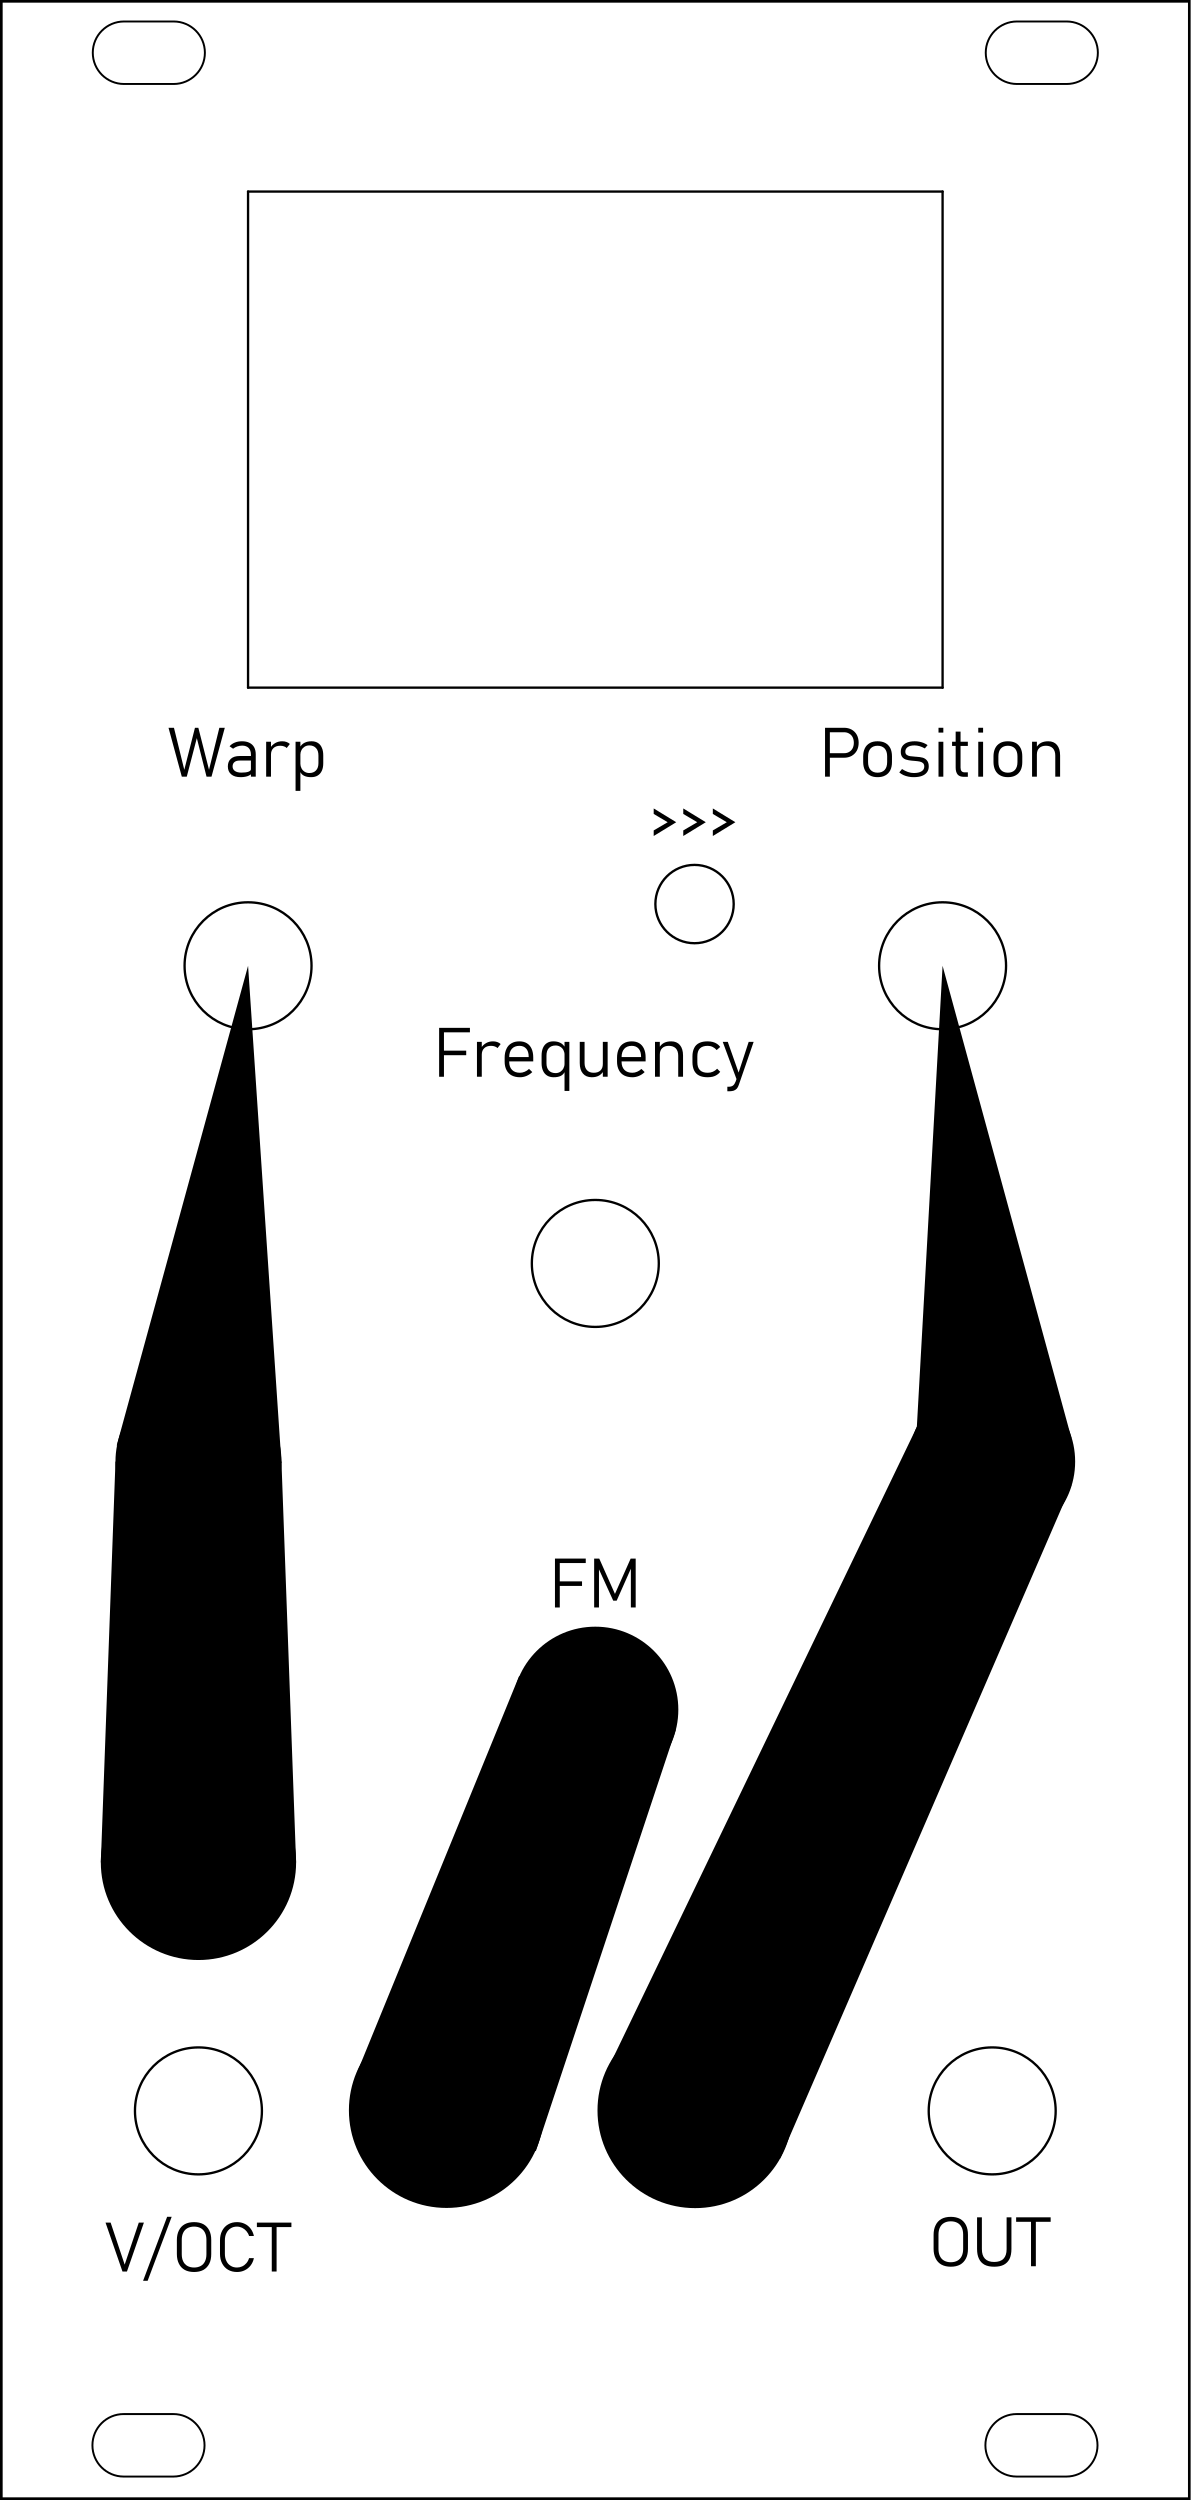
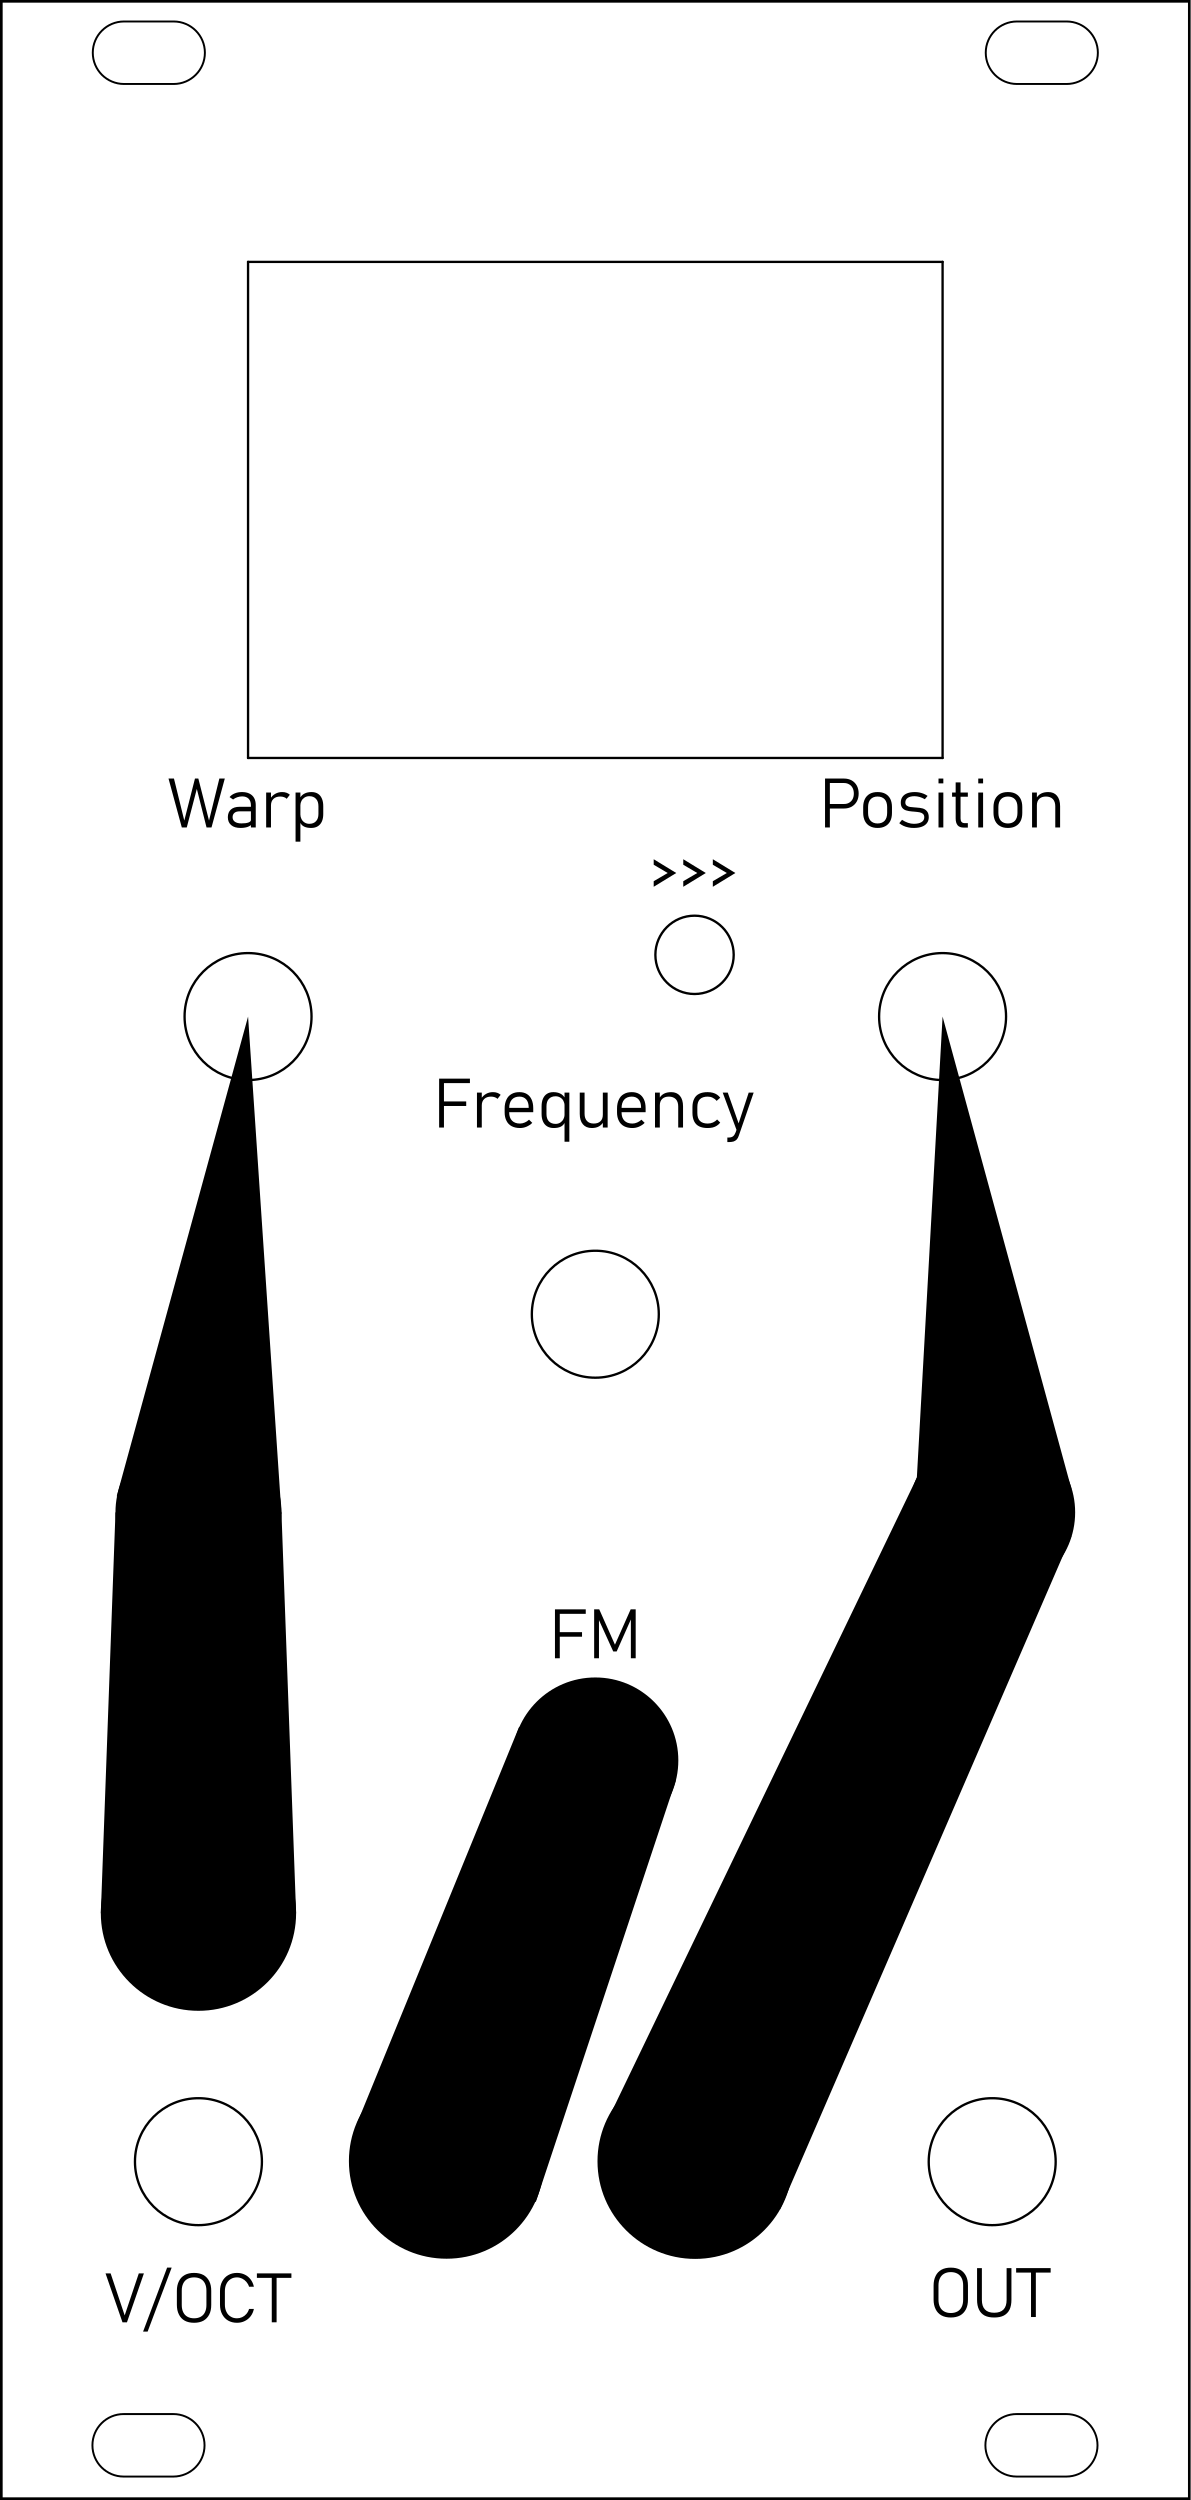
<svg xmlns="http://www.w3.org/2000/svg" width="60.96mm" height="128mm" viewBox="0 0 60.96 128" version="1.1" id="svg1" xml:space="preserve">
  <defs id="defs1" />
  <g id="layer1" style="display:none" transform="translate(-74.5187,-86.16702)">
-     <g id="g3" transform="matrix(1e-6,0,0,1e-6,76.5087,93.279)">
-       <g style="fill:#000000;fill-opacity:1;stroke:#000000;stroke-linecap:round;stroke-linejoin:round;stroke-opacity:1" id="g1" />
-       <g style="fill:#000000;fill-opacity:0;stroke:#000000;stroke-width:0;stroke-linecap:round;stroke-linejoin:round;stroke-opacity:1" id="g2" />
-       <g style="fill:#000000;fill-opacity:0;stroke:#000000;stroke-width:120000;stroke-linecap:round;stroke-linejoin:round;stroke-opacity:1" id="g50">
-         <circle cx="33570000" cy="39176000" r="2004787" id="circle2" />
-         <path d="M 10710000,2696000 H 46270000" id="path2" />
-         <path d="M 46270000,2696000 V 28096000" id="path3" />
-         <path d="M 46270000,28096000 H 10710000" id="path4" />
-         <path d="M 10710000,28096000 V 2696000" id="path5" />
-         <circle cx="33570000" cy="100966000" r="3250000" id="circle5" />
-         <circle cx="28490000" cy="80436000" r="3250000" id="circle6" />
-         <circle cx="10710000" cy="42336000" r="3250000" id="circle7" />
-         <circle cx="48810000" cy="100966000" r="3250000" id="circle8" />
-         <circle cx="28490000" cy="57576000" r="3250000" id="circle9" />
-         <circle cx="8170000" cy="100966000" r="3250000" id="circle10" />
-         <circle cx="46270000" cy="42336000" r="3250000" id="circle11" />
-         <circle cx="8170000" cy="88266000" r="3250000" id="circle12" />
-         <circle cx="20870000" cy="100966000" r="3250000" id="circle13" />
-         <circle cx="8085000" cy="67721000" r="3250000" id="circle14" />
-         <circle cx="48765000" cy="67721000" r="3250000" id="circle15" />
-         <g id="g15" />
-         <g id="g16" />
-         <g id="g17" />
-         <g id="g18" />
-         <g id="g19" />
-         <g id="g20" />
-         <g id="g21" />
-         <g id="g22" />
-         <g id="g23" />
-         <g id="g24" />
-         <g id="g25" />
-         <g id="g26" />
-         <g id="g27" />
-         <g id="g28" />
-         <g id="g29" />
-         <g id="g30" />
-         <g id="g31" />
-         <g id="g32" />
-         <g id="g33" />
-         <g id="g34" />
-         <g id="g35" />
-         <g id="g36" />
-         <g id="g37" />
-         <g id="g38" />
-         <g id="g39" />
-         <g id="g40" />
-         <g id="g41" />
-         <g id="g42" />
-         <g id="g43" />
-         <g id="g44" />
-         <g id="g45" />
-         <g id="g46" />
-         <g id="g47" />
-         <g id="g48" />
-         <g id="g49" />
-       </g>
-       <g style="fill:#000000;fill-opacity:0;stroke:#000000;stroke-width:120000;stroke-linecap:round;stroke-linejoin:round;stroke-opacity:1" id="g51" />
-       <g style="fill:#000000;fill-opacity:0;stroke:#000000;stroke-width:100000;stroke-linecap:round;stroke-linejoin:round;stroke-opacity:1" id="g89">
-         <path d="M 550000,107756000 H 56430000" id="path51" />
-         <path d="M 56430000,107756000 V 6156000" id="path52" />
-         <path d="M 56430000,6156000 H 550000" id="path53" />
-         <path d="M 550000,6156000 V 107756000" id="path54" />
-         <g id="g54" />
-         <g id="g55" />
-         <g id="g56" />
-         <g id="g57" />
-         <g id="g58" />
-         <g id="g59" />
-         <g id="g60" />
-         <g id="g61" />
-         <g id="g62" />
-         <g id="g63" />
-         <g id="g64" />
-         <g id="g65" />
-         <g id="g66" />
-         <g id="g67" />
-         <g id="g68" />
-         <g id="g69" />
-         <g id="g70" />
-         <g id="g71" />
-         <g id="g72" />
-         <g id="g73" />
-         <g id="g74" />
-         <g id="g75" />
-         <g id="g76" />
-         <g id="g77" />
-         <g id="g78" />
-         <g id="g79" />
-         <g id="g80" />
-         <g id="g81" />
-         <g id="g82" />
-         <g id="g83" />
-         <g id="g84" />
-         <g id="g85" />
-         <g id="g86" />
-         <g id="g87" />
-         <g id="g88" />
+     <g id="g93" transform="matrix(9.9999998e-7,0,0,9.9999998e-7,74.49439,86.092)" style="display:inline">
+       <g style="fill:#000000;fill-opacity:1;stroke:#000000;stroke-linecap:round;stroke-linejoin:round;stroke-opacity:1" id="g1-9" />
+       <g style="fill:#000000;fill-opacity:0;stroke:#000000;stroke-width:0;stroke-linecap:round;stroke-linejoin:round;stroke-opacity:1" id="g2-7" />
+       <g style="fill:#000000;fill-opacity:0;stroke:#000000;stroke-width:100000;stroke-linecap:round;stroke-linejoin:round;stroke-opacity:1" id="g3-9">
+         <path d="M 2565000,9025000 V 119025000" id="path2-8" />
+       </g>
+       <g style="fill:#000000;fill-opacity:0;stroke:#000000;stroke-width:120000;stroke-linecap:round;stroke-linejoin:round;stroke-opacity:1" id="g24-9">
+         <circle cx="12725000" cy="52145000" r="8000000" id="circle3" />
+         <circle cx="30505000" cy="67385000" r="8000000" id="circle4" />
+         <circle cx="48285000" cy="52145000" r="8000000" id="circle5-36" />
+         <g id="g5-5" />
+         <g id="g6-2" />
+         <g id="g7-9" />
+         <g id="g8-0" />
+         <g id="g9-6" />
+         <g id="g10-3" />
+         <g id="g11-2" />
+         <g id="g12-6" />
+         <g id="g13-2" />
+         <g id="g14-9" />
+         <g id="g15-2" />
+         <g id="g16-5" />
+         <g id="g17-0" />
+         <g id="g18-3" />
+         <g id="g19-8" />
+         <g id="g20-0" />
+         <g id="g21-5" />
+         <g id="g22-8" />
+         <g id="g23-7" />
+       </g>
+       <g style="fill:#000000;fill-opacity:0;stroke:#000000;stroke-width:120000;stroke-linecap:round;stroke-linejoin:round;stroke-opacity:1" id="g65-6">
+         <circle cx="50825000" cy="110805000" r="3250000" id="circle24" />
+         <path d="m 51765000,123675000 h 3200000" id="path24-7" />
+         <path d="m 51765000,4375000 h 3200000" id="path25" />
+         <path d="m 51765000,126875000 h 3200000" id="path26-4" />
+         <path d="m 51765000,1175000 h 3200000" id="path27-5" />
+         <path d="m 54965000,126875000 a 1600000,1600000 0 0 0 0,-3200000" id="path28-4" />
+         <path d="m 54965000,4375000 a 1600000,1600000 0 0 0 0,-3200000" id="path29-5" />
+         <path d="m 51765000,1175000 a 1600000,1600000 0 0 0 0,3200000" id="path30-6" />
+         <path d="m 51765000,123675000 a 1600000,1600000 0 0 0 0,3200000" id="path31" />
+         <circle cx="12725000" cy="52145000" r="3250000" id="circle31" />
+         <circle cx="30505000" cy="90245000" r="3250000" id="circle32" />
+         <circle cx="50780000" cy="77530000" r="3250000" id="circle33" />
+         <path d="M 6045000,126875000 H 9245000" id="path33-9" />
+         <path d="M 6045000,1175000 H 9245000" id="path34-6" />
+         <path d="M 6045000,123675000 H 9245000" id="path35-3" />
+         <path d="M 6045000,4375000 H 9245000" id="path36-4" />
+         <path d="m 6045000,123675000 a 1600000,1600000 0 0 0 0,3200000" id="path37-2" />
+         <path d="m 9245000,126875000 a 1600000,1600000 0 0 0 0,-3200000" id="path38-2" />
+         <path d="m 6045000,1175000 a 1600000,1600000 0 0 0 0,3200000" id="path39-6" />
+         <path d="m 9245000,4375000 a 1600000,1600000 0 0 0 0,-3200000" id="path40" />
+         <circle cx="35585000" cy="110805000" r="3250000" id="circle40" />
+         <circle cx="30505000" cy="67385000" r="3250000" id="circle41" />
+         <circle cx="10100000" cy="77530000" r="3250000" id="circle42" />
+         <circle cx="10185000" cy="98105000" r="3250000" id="circle43" />
+         <circle cx="22885000" cy="110805000" r="3250000" id="circle44" />
+         <circle cx="10185000" cy="110805000" r="3250000" id="circle45" />
+         <circle cx="48285000" cy="52145000" r="3250000" id="circle46" />
+         <g id="g46-6" />
+         <g id="g47-25" />
+         <g id="g48-6" />
+         <g id="g49-55" />
+         <g id="g50-56" />
+         <g id="g51-3" />
+         <g id="g52-6" />
+         <g id="g53" />
+         <g id="g54-3" />
+         <g id="g55-0" />
+         <g id="g56-0" />
+         <g id="g57-3" />
+         <g id="g58-3" />
+         <g id="g59-8" />
+         <g id="g60-7" />
+         <g id="g61-4" />
+         <g id="g62-2" />
+         <g id="g63-1" />
+         <g id="g64-5" />
+       </g>
+       <g style="fill:#000000;fill-opacity:0;stroke:#000000;stroke-width:120000;stroke-linecap:round;stroke-linejoin:round;stroke-opacity:1" id="g66-0" />
+       <g style="fill:#000000;fill-opacity:0;stroke:#000000;stroke-width:50000;stroke-linecap:round;stroke-linejoin:round;stroke-opacity:1" id="g92">
+         <path d="M 12727322,13434490 H 48284967" id="path66" />
+         <path d="M 48284967,13434490 V 38835685" id="path67" />
+         <path d="M 48284967,38835685 H 12727322" id="path68" />
+         <path d="M 12727322,38835685 V 13434490" id="path69" />
+         <path d="M 25000,25000 H 60985000" id="path70" />
+         <path d="M 60985000,25000 V 128025000" id="path71" />
+         <path d="M 60985000,128025000 H 25000" id="path72" />
+         <path d="M 25000,128025000 V 25000" id="path73" />
+         <g id="g73-1" />
+         <g id="g74-7" />
+         <g id="g75-8" />
+         <g id="g76-5" />
+         <g id="g77-2" />
+         <g id="g78-0" />
+         <g id="g79-2" />
+         <g id="g80-3" />
+         <g id="g81-5" />
+         <g id="g82-8" />
+         <g id="g83-5" />
+         <g id="g84-8" />
+         <g id="g85-3" />
+         <g id="g86-6" />
+         <g id="g87-2" />
+         <g id="g88-3" />
+         <g id="g89-7" />
+         <g id="g90" />
+         <g id="g91" />
      </g>
    </g>
-     <path style="fill:none;fill-opacity:0.498;stroke:#000000;stroke-width:0.1" d="M 77.059,99.435 132.939,201.035" id="path6" />
-     <path style="fill:none;fill-opacity:0.498;stroke:#000000;stroke-width:0.1" d="M 77.059,201.035 132.939,99.435" id="path7" />
-     <path style="fill:none;fill-opacity:0.498;stroke:#000000;stroke-width:0.093" d="M 104.999,150.235 V 86.235" id="path8" />
-     <path style="fill:none;fill-opacity:0.498;stroke:#000000;stroke-width:0.1" d="m 101.749,173.715 h 6.5" id="path55" />
-     <path style="fill:none;fill-opacity:0.498;stroke:#000000;stroke-width:0.1" d="m 104.999,170.465 v 6.5" id="path56" />
-     <path style="fill:none;fill-opacity:0.498;stroke:#000000;stroke-width:0.1" d="m 119.529,135.615 6.5,1e-5" id="path57" />
-     <path style="fill:none;fill-opacity:0.498;stroke:#000000;stroke-width:0.1" d="m 122.779,132.365 v 6.5" id="path58" />
  </g>
  <g id="layer2" style="display:inline" transform="translate(-74.5187,-86.16702)">
-     <path d="M 87.219,95.975 H 122.779" id="path2-1" style="fill:#000000;fill-opacity:0;stroke:#000000;stroke-width:0.12;stroke-linecap:round;stroke-linejoin:round;stroke-opacity:1" />
-     <path d="M 122.779,95.975 V 121.375" id="path3-9" style="fill:#000000;fill-opacity:0;stroke:#000000;stroke-width:0.12;stroke-linecap:round;stroke-linejoin:round;stroke-opacity:1" />
-     <path d="M 122.779,121.375 H 87.219" id="path4-0" style="fill:#000000;fill-opacity:0;stroke:#000000;stroke-width:0.12;stroke-linecap:round;stroke-linejoin:round;stroke-opacity:1" />
-     <path d="M 87.219,121.375 V 95.975" id="path5-6" style="fill:#000000;fill-opacity:0;stroke:#000000;stroke-width:0.12;stroke-linecap:round;stroke-linejoin:round;stroke-opacity:1" />
-     <circle cx="110.079" cy="194.245" r="3.25" id="circle5-3" style="fill:#000000;fill-opacity:0;stroke:#000000;stroke-width:0.12;stroke-linecap:round;stroke-linejoin:round;stroke-opacity:1" />
-     <circle cx="104.999" cy="173.715" r="3.25" id="circle6-3" style="fill:#000000;fill-opacity:0;stroke:#000000;stroke-width:0.12;stroke-linecap:round;stroke-linejoin:round;stroke-opacity:1" />
-     <circle cx="87.219" cy="135.615" r="3.25" id="circle7-9" style="fill:#000000;fill-opacity:0;stroke:#000000;stroke-width:0.12;stroke-linecap:round;stroke-linejoin:round;stroke-opacity:1" />
-     <circle cx="125.319" cy="194.245" r="3.25" id="circle8-4" style="fill:#000000;fill-opacity:0;stroke:#000000;stroke-width:0.12;stroke-linecap:round;stroke-linejoin:round;stroke-opacity:1" />
-     <circle cx="104.999" cy="150.855" r="3.25" id="circle9-3" style="fill:#000000;fill-opacity:0;stroke:#000000;stroke-width:0.12;stroke-linecap:round;stroke-linejoin:round;stroke-opacity:1" />
-     <circle cx="84.679" cy="194.245" r="3.25" id="circle10-4" style="fill:#000000;fill-opacity:0;stroke:#000000;stroke-width:0.12;stroke-linecap:round;stroke-linejoin:round;stroke-opacity:1" />
-     <circle cx="122.779" cy="135.615" r="3.25" id="circle11-6" style="fill:#000000;fill-opacity:0;stroke:#000000;stroke-width:0.12;stroke-linecap:round;stroke-linejoin:round;stroke-opacity:1" />
-     <circle cx="84.679" cy="181.545" r="3.25" id="circle12-8" style="fill:#000000;fill-opacity:0;stroke:#000000;stroke-width:0.12;stroke-linecap:round;stroke-linejoin:round;stroke-opacity:1" />
-     <circle cx="97.379" cy="194.245" r="3.25" id="circle13-8" style="fill:#000000;fill-opacity:0;stroke:#000000;stroke-width:0.12;stroke-linecap:round;stroke-linejoin:round;stroke-opacity:1" />
-     <circle cx="84.594" cy="161" r="3.25" id="circle14-7" style="fill:#000000;fill-opacity:0;stroke:#000000;stroke-width:0.12;stroke-linecap:round;stroke-linejoin:round;stroke-opacity:1" />
-     <circle cx="125.274" cy="161" r="3.25" id="circle15-5" style="fill:#000000;fill-opacity:0;stroke:#000000;stroke-width:0.12;stroke-linecap:round;stroke-linejoin:round;stroke-opacity:1" />
-     <circle cx="110.079" cy="132.455" r="2.005" id="circle2-1" style="display:inline;fill:#000000;fill-opacity:0;stroke:#000000;stroke-width:0.12;stroke-linecap:round;stroke-linejoin:round;stroke-opacity:1" />
+     <path d="M 87.219,99.575 H 122.779" id="path2-1" style="fill:#000000;fill-opacity:0;stroke:#000000;stroke-width:0.12;stroke-linecap:round;stroke-linejoin:round;stroke-opacity:1" />
+     <path d="M 122.779,99.575 V 124.975" id="path3-9" style="fill:#000000;fill-opacity:0;stroke:#000000;stroke-width:0.12;stroke-linecap:round;stroke-linejoin:round;stroke-opacity:1" />
+     <path d="M 122.779,124.975 H 87.219" id="path4-0" style="fill:#000000;fill-opacity:0;stroke:#000000;stroke-width:0.12;stroke-linecap:round;stroke-linejoin:round;stroke-opacity:1" />
+     <path d="M 87.219,124.975 V 99.575" id="path5-6" style="fill:#000000;fill-opacity:0;stroke:#000000;stroke-width:0.12;stroke-linecap:round;stroke-linejoin:round;stroke-opacity:1" />
+     <circle cx="110.079" cy="196.845" r="3.25" id="circle5-3" style="fill:#000000;fill-opacity:0;stroke:#000000;stroke-width:0.12;stroke-linecap:round;stroke-linejoin:round;stroke-opacity:1" />
+     <circle cx="104.999" cy="176.315" r="3.25" id="circle6-3" style="fill:#000000;fill-opacity:0;stroke:#000000;stroke-width:0.12;stroke-linecap:round;stroke-linejoin:round;stroke-opacity:1" />
+     <circle cx="87.219" cy="138.215" r="3.25" id="circle7-9" style="fill:#000000;fill-opacity:0;stroke:#000000;stroke-width:0.12;stroke-linecap:round;stroke-linejoin:round;stroke-opacity:1" />
+     <circle cx="125.319" cy="196.845" r="3.25" id="circle8-4" style="fill:#000000;fill-opacity:0;stroke:#000000;stroke-width:0.12;stroke-linecap:round;stroke-linejoin:round;stroke-opacity:1" />
+     <circle cx="104.999" cy="153.455" r="3.25" id="circle9-3" style="fill:#000000;fill-opacity:0;stroke:#000000;stroke-width:0.12;stroke-linecap:round;stroke-linejoin:round;stroke-opacity:1" />
+     <circle cx="84.679" cy="196.845" r="3.25" id="circle10-4" style="fill:#000000;fill-opacity:0;stroke:#000000;stroke-width:0.12;stroke-linecap:round;stroke-linejoin:round;stroke-opacity:1" />
+     <circle cx="122.779" cy="138.215" r="3.25" id="circle11-6" style="fill:#000000;fill-opacity:0;stroke:#000000;stroke-width:0.12;stroke-linecap:round;stroke-linejoin:round;stroke-opacity:1" />
+     <circle cx="84.679" cy="184.145" r="3.25" id="circle12-8" style="fill:#000000;fill-opacity:0;stroke:#000000;stroke-width:0.12;stroke-linecap:round;stroke-linejoin:round;stroke-opacity:1" />
+     <circle cx="97.379" cy="196.845" r="3.25" id="circle13-8" style="fill:#000000;fill-opacity:0;stroke:#000000;stroke-width:0.12;stroke-linecap:round;stroke-linejoin:round;stroke-opacity:1" />
+     <circle cx="84.594" cy="163.6" r="3.25" id="circle14-7" style="fill:#000000;fill-opacity:0;stroke:#000000;stroke-width:0.12;stroke-linecap:round;stroke-linejoin:round;stroke-opacity:1" />
+     <circle cx="125.274" cy="163.6" r="3.25" id="circle15-5" style="fill:#000000;fill-opacity:0;stroke:#000000;stroke-width:0.12;stroke-linecap:round;stroke-linejoin:round;stroke-opacity:1" />
+     <circle cx="110.079" cy="135.055" r="2.005" id="circle2-1" style="display:inline;fill:#000000;fill-opacity:0;stroke:#000000;stroke-width:0.12;stroke-linecap:round;stroke-linejoin:round;stroke-opacity:1" />
    <rect style="display:inline;fill:none;fill-opacity:0.498;stroke:#000000;stroke-width:0.136" id="rect8" width="60.824" height="127.864" x="74.587" y="86.235" />
    <path d="m 83.409,90.467 a 1.6,1.6 0 0 0 0,-3.2 h -2.54 a 1.6,1.6 0 1 0 0,3.2 z" style="display:inline;fill:none;stroke:#000000;stroke-width:0.1;stroke-dasharray:none" id="path26-1-4-3" />
    <path d="m 83.391,212.967 a 1.6,1.6 0 0 0 0,-3.2 h -2.54 a 1.6,1.6 0 1 0 0,3.2 z" style="display:inline;fill:none;stroke:#000000;stroke-width:0.1;stroke-dasharray:none" id="path26-1-4-5-5" />
    <path d="m 129.129,90.467 a 1.6,1.6 0 0 0 0,-3.2 h -2.54 a 1.6,1.6 0 1 0 0,3.2 z" style="display:inline;fill:none;stroke:#000000;stroke-width:0.1;stroke-dasharray:none" id="path26-1-4-3-5" />
    <path d="m 129.111,212.967 a 1.6,1.6 0 0 0 0,-3.2 h -2.54 a 1.6,1.6 0 1 0 0,3.2 z" style="display:inline;fill:none;stroke:#000000;stroke-width:0.1;stroke-dasharray:none" id="path26-1-4-5-5-6" />
  </g>
  <g id="layer3" transform="translate(-74.5187,-86.16702)" style="display:inline">
-     <g style="clip-rule:evenodd;fill-rule:evenodd;stroke-linejoin:round;stroke-miterlimit:2" id="g52" transform="matrix(0.06348814,0,0,0.06348814,74.52606,86.78918)">
+     <g style="clip-rule:evenodd;fill-rule:evenodd;stroke-linejoin:round;stroke-miterlimit:2" id="g52" transform="matrix(0.06348814,0,0,0.06348814,74.52606,89.38928)">
      <g id="g3-5">
        <g transform="matrix(2.97402,0,0,2.61538,-1334.5,-2478.4)" id="g1-4">
          <ellipse cx="502.495" cy="1394.56" rx="22.505" ry="25.591" id="ellipse1" />
        </g>
        <g transform="matrix(0.989944,0,0,1.25786,-458.246,-557.688)" id="g2-8">
          <ellipse cx="624.46" cy="1629.6" rx="79.54" ry="62.599" id="ellipse2" />
        </g>
        <path d="m 81.194,1492.12 h 157.48 l -11.811,-323.2 H 93.005 Z" id="path2-7" />
        <path d="M 94.005,1155.92 199.944,769.054 226.863,1169.92 Z" id="path3-7" />
      </g>
      <g id="g6">
        <g transform="matrix(2.97402,0,0,2.61538,-1014.44,-2278.34)" id="g4">
          <ellipse cx="502.495" cy="1394.56" rx="22.505" ry="25.591" id="ellipse3" />
        </g>
        <g transform="matrix(1.33335,0,0,2.58659,68.0732,-2246.19)" id="g5">
          <ellipse cx="218.945" cy="1522.56" rx="59.055" ry="30.442" id="ellipse4" />
        </g>
        <path d="M 418.547,1341.81 544.92,1385 432,1725 288.256,1660.52 Z" id="path5-2" />
      </g>
      <g id="g9">
        <g transform="matrix(0.989944,0,0,1.25786,-57.703,-357.608)" id="g7">
          <ellipse cx="624.46" cy="1629.6" rx="79.54" ry="62.599" id="ellipse6" />
        </g>
        <g transform="matrix(2.97402,0,0,2.61538,-694.422,-2478.4)" id="g8">
          <ellipse cx="502.495" cy="1394.56" rx="22.505" ry="25.591" id="ellipse7" />
        </g>
        <path d="M 739.268,1140.99 492.717,1653.13 629,1731 863.939,1188 Z" id="path8-1" />
        <path d="M 739.268,1140.99 863.939,1150 760.026,769.054 Z" id="path9" />
      </g>
      <g transform="translate(-110.437,-23.0092)" id="g19-1">
        <g transform="matrix(55.5556,0,0,55.5556,459.57,881.565)" id="g10">
          <path d="m 0.088,-0.71 h 0.07 V 0 h -0.07 z m 0.049,0.331 h 0.344 v 0.066 H 0.137 Z m 0,-0.331 h 0.398 v 0.065 H 0.137 Z" style="fill-rule:nonzero" id="path10" />
        </g>
        <g transform="matrix(55.5556,0,0,55.5556,490.63,881.565)" id="g11">
          <path d="m 0.078,-0.507 h 0.07 V 0 h -0.07 z m 0.298,0.091 C 0.366,-0.427 0.353,-0.435 0.337,-0.44 0.321,-0.446 0.303,-0.449 0.282,-0.449 c -0.042,0 -0.075,0.012 -0.098,0.034 -0.024,0.023 -0.036,0.054 -0.036,0.094 l -0.01,-0.097 c 0.019,-0.031 0.043,-0.054 0.073,-0.071 0.03,-0.017 0.063,-0.025 0.099,-0.025 0.023,0 0.044,0.003 0.063,0.01 0.019,0.007 0.035,0.016 0.049,0.029 z" style="fill-rule:nonzero" id="path11" />
        </g>
        <g transform="matrix(55.5556,0,0,55.5556,513.796,881.565)" id="g12">
          <path d="M 0.286,0.007 C 0.239,0.007 0.199,-0.002 0.166,-0.019 0.132,-0.037 0.107,-0.063 0.09,-0.097 0.072,-0.131 0.063,-0.172 0.063,-0.22 v -0.057 c 0,-0.05 0.009,-0.093 0.026,-0.128 0.016,-0.036 0.041,-0.063 0.073,-0.081 0.032,-0.019 0.07,-0.028 0.115,-0.028 0.042,0 0.078,0.009 0.108,0.027 0.03,0.018 0.053,0.045 0.069,0.08 0.016,0.035 0.024,0.077 0.024,0.126 v 0.058 H 0.111 v -0.063 h 0.301 v -0.005 c 0,-0.05 -0.012,-0.089 -0.035,-0.116 -0.024,-0.028 -0.057,-0.042 -0.1,-0.042 -0.047,0 -0.084,0.015 -0.11,0.044 -0.025,0.029 -0.038,0.07 -0.038,0.123 v 0.064 c 0,0.051 0.014,0.09 0.041,0.118 0.027,0.028 0.066,0.042 0.116,0.042 0.023,0 0.046,-0.005 0.069,-0.015 0.023,-0.01 0.044,-0.023 0.062,-0.041 l 0.047,0.046 C 0.44,-0.044 0.412,-0.026 0.38,-0.012 0.349,0.001 0.318,0.007 0.286,0.007 Z" style="fill-rule:nonzero" id="path12" />
        </g>
        <g transform="matrix(55.5556,0,0,55.5556,543.581,881.565)" id="g13">
          <path d="m 0.396,-0.507 h 0.07 V 0.206 H 0.396 Z M 0.239,0.007 C 0.202,0.007 0.17,-0.001 0.144,-0.017 0.118,-0.033 0.098,-0.056 0.084,-0.087 0.07,-0.118 0.063,-0.154 0.063,-0.197 v -0.111 c 0,-0.043 0.007,-0.081 0.02,-0.111 0.014,-0.031 0.033,-0.055 0.059,-0.071 0.025,-0.016 0.056,-0.024 0.092,-0.024 0.039,0 0.073,0.007 0.102,0.022 0.029,0.014 0.052,0.038 0.07,0.071 l -0.01,0.097 C 0.396,-0.346 0.39,-0.367 0.38,-0.387 0.37,-0.407 0.355,-0.423 0.335,-0.435 0.316,-0.447 0.293,-0.454 0.267,-0.454 c -0.043,0 -0.075,0.013 -0.099,0.039 -0.023,0.025 -0.034,0.061 -0.034,0.108 v 0.11 c 0,0.045 0.011,0.081 0.034,0.106 0.024,0.025 0.056,0.038 0.099,0.038 0.026,0 0.048,-0.007 0.068,-0.019 0.019,-0.013 0.034,-0.029 0.045,-0.05 0.01,-0.02 0.016,-0.041 0.016,-0.064 L 0.402,-0.08 C 0.39,-0.049 0.369,-0.026 0.342,-0.013 0.314,0.001 0.28,0.007 0.239,0.007 Z" style="fill-rule:nonzero" id="path13" />
        </g>
        <g transform="matrix(55.5556,0,0,55.5556,573.529,881.565)" id="g14">
          <path d="m 0.413,-0.507 h 0.07 V 0 h -0.07 z m -0.265,0.308 c 0,0.045 0.012,0.079 0.035,0.104 0.023,0.025 0.056,0.037 0.098,0.037 0.042,0 0.075,-0.011 0.098,-0.034 0.023,-0.022 0.034,-0.054 0.034,-0.095 L 0.42,-0.081 C 0.408,-0.056 0.387,-0.035 0.359,-0.018 0.33,-0.001 0.295,0.007 0.253,0.007 0.197,0.007 0.154,-0.011 0.124,-0.047 0.093,-0.083 0.078,-0.133 0.078,-0.199 v -0.308 h 0.07 z" style="fill-rule:nonzero" id="path14" />
        </g>
        <g transform="matrix(55.5556,0,0,55.5556,604.426,881.565)" id="g15-4">
          <path d="M 0.286,0.007 C 0.239,0.007 0.199,-0.002 0.166,-0.019 0.132,-0.037 0.107,-0.063 0.09,-0.097 0.072,-0.131 0.063,-0.172 0.063,-0.22 v -0.057 c 0,-0.05 0.009,-0.093 0.026,-0.128 0.016,-0.036 0.041,-0.063 0.073,-0.081 0.032,-0.019 0.07,-0.028 0.115,-0.028 0.042,0 0.078,0.009 0.108,0.027 0.03,0.018 0.053,0.045 0.069,0.08 0.016,0.035 0.024,0.077 0.024,0.126 v 0.058 H 0.111 v -0.063 h 0.301 v -0.005 c 0,-0.05 -0.012,-0.089 -0.035,-0.116 -0.024,-0.028 -0.057,-0.042 -0.1,-0.042 -0.047,0 -0.084,0.015 -0.11,0.044 -0.025,0.029 -0.038,0.07 -0.038,0.123 v 0.064 c 0,0.051 0.014,0.09 0.041,0.118 0.027,0.028 0.066,0.042 0.116,0.042 0.023,0 0.046,-0.005 0.069,-0.015 0.023,-0.01 0.044,-0.023 0.062,-0.041 l 0.047,0.046 C 0.44,-0.044 0.412,-0.026 0.38,-0.012 0.349,0.001 0.318,0.007 0.286,0.007 Z" style="fill-rule:nonzero" id="path15" />
        </g>
        <g transform="matrix(55.5556,0,0,55.5556,634.212,881.565)" id="g16-7">
          <path d="m 0.078,-0.507 h 0.07 V 0 h -0.07 z m 0.337,0.2 c 0,-0.045 -0.012,-0.08 -0.035,-0.105 -0.024,-0.024 -0.057,-0.037 -0.1,-0.037 -0.042,0 -0.074,0.011 -0.097,0.033 -0.023,0.022 -0.035,0.053 -0.035,0.094 L 0.138,-0.42 c 0.018,-0.033 0.042,-0.057 0.071,-0.072 0.03,-0.015 0.064,-0.022 0.104,-0.022 0.055,0 0.097,0.018 0.127,0.054 0.03,0.036 0.045,0.087 0.045,0.152 V 0 h -0.07 z" style="fill-rule:nonzero" id="path16" />
        </g>
        <g transform="matrix(55.5556,0,0,55.5556,665.245,881.565)" id="g17-2">
          <path d="M 0.283,0.007 C 0.234,0.007 0.193,-0.001 0.161,-0.017 0.128,-0.033 0.104,-0.058 0.088,-0.09 0.072,-0.123 0.063,-0.164 0.063,-0.213 v -0.083 c 0,-0.049 0.009,-0.089 0.025,-0.121 0.016,-0.033 0.04,-0.057 0.073,-0.073 0.032,-0.016 0.073,-0.024 0.122,-0.024 0.027,0 0.053,0.003 0.075,0.009 0.023,0.006 0.044,0.015 0.061,0.027 0.018,0.012 0.034,0.027 0.047,0.045 L 0.414,-0.387 C 0.397,-0.408 0.377,-0.423 0.356,-0.433 0.334,-0.444 0.31,-0.449 0.284,-0.449 c -0.05,0 -0.088,0.013 -0.113,0.038 -0.025,0.025 -0.037,0.064 -0.037,0.115 v 0.083 c 0,0.052 0.012,0.091 0.037,0.116 0.025,0.026 0.063,0.039 0.113,0.039 0.028,0 0.053,-0.005 0.076,-0.015 0.022,-0.01 0.043,-0.024 0.061,-0.044 l 0.045,0.045 C 0.453,-0.054 0.437,-0.04 0.419,-0.028 0.402,-0.016 0.381,-0.007 0.358,-0.001 0.336,0.004 0.31,0.007 0.283,0.007 Z" style="fill-rule:nonzero" id="path17" />
        </g>
        <g transform="matrix(55.5556,0,0,55.5556,691.829,881.565)" id="g18-9">
          <path d="M 0.473,-0.507 0.257,0.119 C 0.25,0.142 0.239,0.16 0.227,0.174 0.214,0.187 0.198,0.197 0.18,0.203 0.161,0.208 0.138,0.211 0.111,0.211 H 0.091 V 0.145 h 0.02 C 0.137,0.145 0.158,0.139 0.174,0.127 0.189,0.115 0.202,0.095 0.213,0.066 l 0.188,-0.573 z m -0.449,0 h 0.073 l 0.166,0.47 -0.036,0.079 z" style="fill-rule:nonzero" id="path18" />
        </g>
      </g>
      <g transform="translate(-109.123,404.991)" id="g22-7">
        <g transform="matrix(55.5556,0,0,55.5556,551.665,881.565)" id="g20-7">
          <path d="m 0.088,-0.71 h 0.07 V 0 h -0.07 z m 0.049,0.331 h 0.344 v 0.066 H 0.137 Z m 0,-0.331 h 0.398 v 0.065 H 0.137 Z" style="fill-rule:nonzero" id="path19" />
        </g>
        <g transform="matrix(55.5556,0,0,55.5556,583.268,881.565)" id="g21-0">
          <path d="M 0.618,-0.71 H 0.691 V 0 h -0.07 v -0.61 l 0.007,0.031 -0.213,0.48 H 0.365 L 0.151,-0.569 0.158,-0.61 V 0 h -0.07 v -0.71 h 0.074 l 0.228,0.513 z" style="fill-rule:nonzero" id="path20" />
        </g>
      </g>
      <g transform="translate(41.7357,256.907)" id="g26-9">
        <g transform="matrix(55.5556,0,0,55.5556,706.987,1560.9)" id="g23-2">
          <path d="M 0.323,0.007 C 0.27,0.007 0.225,-0.003 0.188,-0.023 0.15,-0.044 0.122,-0.074 0.103,-0.113 0.083,-0.152 0.073,-0.199 0.073,-0.254 v -0.202 c 0,-0.055 0.01,-0.102 0.03,-0.141 0.019,-0.039 0.047,-0.069 0.085,-0.09 0.037,-0.02 0.082,-0.03 0.135,-0.03 0.052,0 0.097,0.01 0.135,0.03 0.037,0.021 0.065,0.051 0.085,0.09 0.02,0.039 0.029,0.086 0.029,0.141 v 0.202 c 0,0.055 -0.009,0.102 -0.029,0.141 -0.02,0.039 -0.048,0.069 -0.085,0.09 -0.038,0.02 -0.083,0.03 -0.135,0.03 z m 0,-0.065 c 0.038,0 0.07,-0.008 0.097,-0.023 0.027,-0.015 0.047,-0.037 0.061,-0.066 0.014,-0.029 0.021,-0.063 0.021,-0.104 V -0.459 C 0.502,-0.5 0.495,-0.534 0.481,-0.563 0.467,-0.592 0.447,-0.614 0.42,-0.629 0.393,-0.644 0.361,-0.652 0.323,-0.652 c -0.038,0 -0.07,0.008 -0.097,0.023 -0.027,0.015 -0.047,0.037 -0.061,0.066 -0.014,0.029 -0.021,0.063 -0.021,0.104 v 0.208 c 0,0.041 0.007,0.075 0.021,0.104 0.014,0.029 0.034,0.051 0.061,0.066 0.027,0.015 0.059,0.023 0.097,0.023 z" style="fill-rule:nonzero" id="path22" />
        </g>
        <g transform="matrix(55.5556,0,0,55.5556,741.763,1560.9)" id="g24-1">
          <path d="M 0.327,0.007 C 0.271,0.007 0.225,-0.002 0.188,-0.021 0.152,-0.041 0.124,-0.069 0.106,-0.108 0.087,-0.146 0.078,-0.194 0.078,-0.252 V -0.71 h 0.07 v 0.461 c 0,0.063 0.015,0.109 0.045,0.14 0.029,0.031 0.074,0.047 0.134,0.047 0.06,0 0.105,-0.016 0.135,-0.047 0.03,-0.031 0.045,-0.077 0.045,-0.14 V -0.71 h 0.07 v 0.458 c 0,0.058 -0.009,0.106 -0.027,0.144 -0.019,0.039 -0.047,0.067 -0.084,0.087 -0.037,0.019 -0.083,0.028 -0.139,0.028 z" style="fill-rule:nonzero" id="path23" />
        </g>
        <g transform="matrix(55.5556,0,0,55.5556,778.168,1560.9)" id="g25-9">
          <path d="m 0.206,-0.681 h 0.07 V 0 H 0.206 Z M -0.01,-0.71 h 0.501 v 0.065 H -0.01 Z" style="fill-rule:nonzero" id="path24" />
        </g>
      </g>
      <g transform="translate(-596.695,261.166)" id="g32-9">
        <g transform="matrix(55.5556,0,0,55.5556,680.85,1560.9)" id="g27-8">
          <path d="M 0.015,-0.71 H 0.089 L 0.293,-0.1 0.498,-0.71 H 0.572 L 0.326,0 H 0.261 Z" style="fill-rule:nonzero" id="path26" />
        </g>
        <g transform="matrix(55.5556,0,0,55.5556,711.965,1560.9)" id="g28-3">
          <path d="M 0.066,0.135 H 0 l 0.349,-0.929 h 0.066 z" style="fill-rule:nonzero" id="path27" />
        </g>
        <g transform="matrix(55.5556,0,0,55.5556,735.158,1560.9)" id="g29-4">
          <path d="M 0.323,0.007 C 0.27,0.007 0.225,-0.003 0.188,-0.023 0.15,-0.044 0.122,-0.074 0.103,-0.113 0.083,-0.152 0.073,-0.199 0.073,-0.254 v -0.202 c 0,-0.055 0.01,-0.102 0.03,-0.141 0.019,-0.039 0.047,-0.069 0.085,-0.09 0.037,-0.02 0.082,-0.03 0.135,-0.03 0.052,0 0.097,0.01 0.135,0.03 0.037,0.021 0.065,0.051 0.085,0.09 0.02,0.039 0.029,0.086 0.029,0.141 v 0.202 c 0,0.055 -0.009,0.102 -0.029,0.141 -0.02,0.039 -0.048,0.069 -0.085,0.09 -0.038,0.02 -0.083,0.03 -0.135,0.03 z m 0,-0.065 c 0.038,0 0.07,-0.008 0.097,-0.023 0.027,-0.015 0.047,-0.037 0.061,-0.066 0.014,-0.029 0.021,-0.063 0.021,-0.104 V -0.459 C 0.502,-0.5 0.495,-0.534 0.481,-0.563 0.467,-0.592 0.447,-0.614 0.42,-0.629 0.393,-0.644 0.361,-0.652 0.323,-0.652 c -0.038,0 -0.07,0.008 -0.097,0.023 -0.027,0.015 -0.047,0.037 -0.061,0.066 -0.014,0.029 -0.021,0.063 -0.021,0.104 v 0.208 c 0,0.041 0.007,0.075 0.021,0.104 0.014,0.029 0.034,0.051 0.061,0.066 0.027,0.015 0.059,0.023 0.097,0.023 z" style="fill-rule:nonzero" id="path28" />
        </g>
        <g transform="matrix(55.5556,0,0,55.5556,769.935,1560.9)" id="g30-2">
          <path d="M 0.32,0.007 C 0.271,0.007 0.228,-0.004 0.191,-0.025 0.153,-0.047 0.125,-0.078 0.104,-0.118 0.083,-0.158 0.073,-0.205 0.073,-0.257 v -0.195 c 0,-0.053 0.01,-0.099 0.031,-0.139 0.021,-0.04 0.049,-0.071 0.087,-0.093 0.037,-0.022 0.08,-0.033 0.129,-0.033 0.041,0 0.078,0.008 0.113,0.025 0.034,0.016 0.062,0.04 0.085,0.07 0.023,0.031 0.039,0.066 0.047,0.106 H 0.495 C 0.487,-0.543 0.474,-0.566 0.456,-0.587 0.439,-0.607 0.418,-0.623 0.394,-0.635 0.37,-0.646 0.346,-0.652 0.32,-0.652 c -0.035,0 -0.066,0.008 -0.092,0.025 -0.027,0.017 -0.048,0.04 -0.062,0.07 -0.015,0.03 -0.022,0.065 -0.022,0.105 v 0.195 c 0,0.039 0.007,0.074 0.022,0.104 0.014,0.031 0.035,0.054 0.062,0.07 0.026,0.017 0.057,0.025 0.092,0.025 0.026,0 0.05,-0.005 0.074,-0.016 0.024,-0.011 0.045,-0.027 0.062,-0.047 0.018,-0.021 0.031,-0.045 0.039,-0.073 h 0.07 c -0.008,0.04 -0.024,0.075 -0.047,0.106 -0.023,0.03 -0.052,0.054 -0.086,0.07 C 0.398,-0.001 0.361,0.007 0.32,0.007 Z" style="fill-rule:nonzero" id="path29" />
        </g>
        <g transform="matrix(55.5556,0,0,55.5556,804.304,1560.9)" id="g31-3">
          <path d="m 0.206,-0.681 h 0.07 V 0 H 0.206 Z M -0.01,-0.71 h 0.501 v 0.065 H -0.01 Z" style="fill-rule:nonzero" id="path30" />
        </g>
      </g>
      <g transform="translate(170.506,-265.009)" id="g41-6">
        <g transform="matrix(55.5556,0,0,55.5556,489.843,881.565)" id="g33-2">
          <path d="m 0.139,-0.341 h 0.227 c 0.028,0 0.052,-0.006 0.073,-0.019 0.022,-0.013 0.038,-0.03 0.05,-0.053 C 0.5,-0.436 0.506,-0.462 0.506,-0.492 0.506,-0.522 0.5,-0.549 0.489,-0.572 0.477,-0.595 0.461,-0.613 0.439,-0.625 0.418,-0.638 0.394,-0.645 0.366,-0.645 H 0.139 V -0.71 h 0.224 c 0.042,0 0.079,0.009 0.112,0.027 0.032,0.018 0.057,0.044 0.075,0.077 0.017,0.032 0.026,0.071 0.026,0.114 0,0.043 -0.009,0.081 -0.026,0.113 -0.018,0.033 -0.043,0.058 -0.075,0.077 -0.033,0.018 -0.07,0.027 -0.112,0.027 H 0.139 Z M 0.088,-0.71 h 0.07 V 0 h -0.07 z" style="fill-rule:nonzero" id="path32" />
        </g>
        <g transform="matrix(55.5556,0,0,55.5556,521.988,881.565)" id="g34-3">
          <path d="M 0.272,0.007 C 0.229,0.007 0.191,-0.001 0.16,-0.019 0.128,-0.036 0.105,-0.061 0.088,-0.094 0.072,-0.127 0.063,-0.167 0.063,-0.213 v -0.083 c 0,-0.046 0.009,-0.085 0.025,-0.118 0.017,-0.033 0.04,-0.057 0.072,-0.075 0.031,-0.017 0.069,-0.025 0.112,-0.025 0.044,0 0.082,0.008 0.113,0.025 0.032,0.018 0.055,0.042 0.072,0.075 0.016,0.033 0.024,0.072 0.024,0.118 v 0.084 c 0,0.046 -0.008,0.086 -0.024,0.118 -0.017,0.033 -0.04,0.058 -0.072,0.075 -0.031,0.018 -0.069,0.026 -0.113,0.026 z m 0,-0.065 c 0.044,0 0.079,-0.014 0.103,-0.04 0.024,-0.027 0.036,-0.065 0.036,-0.114 v -0.084 c 0,-0.048 -0.012,-0.086 -0.036,-0.113 -0.024,-0.026 -0.059,-0.04 -0.103,-0.04 -0.044,0 -0.078,0.014 -0.102,0.04 -0.024,0.027 -0.036,0.065 -0.036,0.113 v 0.084 c 0,0.049 0.012,0.087 0.036,0.114 0.024,0.026 0.058,0.04 0.102,0.04 z" style="fill-rule:nonzero" id="path33" />
        </g>
        <g transform="matrix(55.5556,0,0,55.5556,552.262,881.565)" id="g35-9">
          <path d="M 0.252,0.007 C 0.225,0.007 0.199,0.005 0.173,-0.001 0.147,-0.006 0.123,-0.014 0.101,-0.024 0.079,-0.035 0.059,-0.047 0.042,-0.062 l 0.04,-0.049 c 0.028,0.018 0.056,0.033 0.086,0.043 0.03,0.01 0.058,0.015 0.084,0.015 0.049,0 0.086,-0.008 0.113,-0.025 0.027,-0.016 0.04,-0.04 0.04,-0.07 0,-0.022 -0.007,-0.039 -0.02,-0.05 C 0.373,-0.209 0.356,-0.216 0.337,-0.22 0.317,-0.224 0.29,-0.227 0.255,-0.23 L 0.228,-0.232 C 0.194,-0.235 0.166,-0.24 0.144,-0.247 0.121,-0.253 0.102,-0.265 0.087,-0.283 0.072,-0.301 0.064,-0.327 0.064,-0.361 c 0,-0.032 0.008,-0.06 0.024,-0.083 0.016,-0.023 0.039,-0.04 0.069,-0.052 0.031,-0.012 0.067,-0.018 0.11,-0.018 0.022,0 0.044,0.002 0.066,0.006 0.023,0.005 0.044,0.011 0.064,0.019 0.021,0.009 0.039,0.019 0.056,0.031 L 0.413,-0.41 C 0.389,-0.424 0.363,-0.435 0.337,-0.443 0.311,-0.45 0.287,-0.454 0.264,-0.454 c -0.042,0 -0.076,0.008 -0.099,0.024 -0.023,0.016 -0.035,0.038 -0.035,0.067 0,0.02 0.006,0.035 0.019,0.045 0.013,0.01 0.029,0.017 0.048,0.02 0.019,0.003 0.046,0.006 0.08,0.008 h 0.011 c 0.001,0 0.002,0.001 0.003,0.001 0.035,0.002 0.066,0.006 0.091,0.013 0.024,0.007 0.045,0.02 0.062,0.041 0.017,0.02 0.026,0.049 0.026,0.087 0,0.033 -0.009,0.061 -0.026,0.084 C 0.427,-0.041 0.403,-0.023 0.37,-0.011 0.338,0.001 0.298,0.007 0.252,0.007 Z" style="fill-rule:nonzero" id="path34" />
        </g>
        <g transform="matrix(55.5556,0,0,55.5556,581.07,881.565)" id="g36-1">
          <path d="m 0.093,-0.71 h 0.07 v 0.07 h -0.07 z m 0,0.203 h 0.07 V 0 h -0.07 z" style="fill-rule:nonzero" id="path35" />
        </g>
        <g transform="matrix(55.5556,0,0,55.5556,595.013,881.565)" id="g37-4">
          <path d="M 0.21,0.002 C 0.169,0.002 0.139,-0.009 0.12,-0.031 0.101,-0.054 0.091,-0.088 0.091,-0.132 v -0.522 h 0.071 v 0.523 c 0,0.022 0.005,0.039 0.014,0.05 0.01,0.012 0.025,0.018 0.044,0.018 H 0.268 V 0.002 Z M 0.039,-0.507 h 0.229 v 0.061 H 0.039 Z" style="fill-rule:nonzero" id="path36" />
        </g>
        <g transform="matrix(55.5556,0,0,55.5556,613.134,881.565)" id="g38-7">
          <path d="m 0.093,-0.71 h 0.07 v 0.07 h -0.07 z m 0,0.203 h 0.07 V 0 h -0.07 z" style="fill-rule:nonzero" id="path37" />
        </g>
        <g transform="matrix(55.5556,0,0,55.5556,627.077,881.565)" id="g39-8">
          <path d="M 0.272,0.007 C 0.229,0.007 0.191,-0.001 0.16,-0.019 0.128,-0.036 0.105,-0.061 0.088,-0.094 0.072,-0.127 0.063,-0.167 0.063,-0.213 v -0.083 c 0,-0.046 0.009,-0.085 0.025,-0.118 0.017,-0.033 0.04,-0.057 0.072,-0.075 0.031,-0.017 0.069,-0.025 0.112,-0.025 0.044,0 0.082,0.008 0.113,0.025 0.032,0.018 0.055,0.042 0.072,0.075 0.016,0.033 0.024,0.072 0.024,0.118 v 0.084 c 0,0.046 -0.008,0.086 -0.024,0.118 -0.017,0.033 -0.04,0.058 -0.072,0.075 -0.031,0.018 -0.069,0.026 -0.113,0.026 z m 0,-0.065 c 0.044,0 0.079,-0.014 0.103,-0.04 0.024,-0.027 0.036,-0.065 0.036,-0.114 v -0.084 c 0,-0.048 -0.012,-0.086 -0.036,-0.113 -0.024,-0.026 -0.059,-0.04 -0.103,-0.04 -0.044,0 -0.078,0.014 -0.102,0.04 -0.024,0.027 -0.036,0.065 -0.036,0.113 v 0.084 c 0,0.049 0.012,0.087 0.036,0.114 0.024,0.026 0.058,0.04 0.102,0.04 z" style="fill-rule:nonzero" id="path38" />
        </g>
        <g transform="matrix(55.5556,0,0,55.5556,657.351,881.565)" id="g40-9">
          <path d="m 0.078,-0.507 h 0.07 V 0 h -0.07 z m 0.337,0.2 c 0,-0.045 -0.012,-0.08 -0.035,-0.105 -0.024,-0.024 -0.057,-0.037 -0.1,-0.037 -0.042,0 -0.074,0.011 -0.097,0.033 -0.023,0.022 -0.035,0.053 -0.035,0.094 L 0.138,-0.42 c 0.018,-0.033 0.042,-0.057 0.071,-0.072 0.03,-0.015 0.064,-0.022 0.104,-0.022 0.055,0 0.097,0.018 0.127,0.054 0.03,0.036 0.045,0.087 0.045,0.152 V 0 h -0.07 z" style="fill-rule:nonzero" id="path39" />
        </g>
      </g>
      <g transform="translate(-389.577,-265.009)" id="g46-3">
        <g transform="matrix(55.5556,0,0,55.5556,524.525,881.565)" id="g42-3">
          <path d="m 0.399,-0.71 h 0.049 l 0.155,0.61 0.15,-0.61 H 0.832 L 0.639,0 H 0.567 L 0.426,-0.56 0.28,0 H 0.208 L 0.015,-0.71 h 0.079 l 0.15,0.61 z" style="fill-rule:nonzero" id="path41" />
        </g>
        <g transform="matrix(55.5556,0,0,55.5556,570.206,881.565)" id="g43-5">
          <path d="m 0.389,-0.321 c 0,-0.041 -0.011,-0.073 -0.033,-0.096 -0.022,-0.022 -0.053,-0.034 -0.094,-0.034 -0.024,0 -0.047,0.004 -0.071,0.012 C 0.168,-0.431 0.148,-0.42 0.13,-0.406 L 0.079,-0.441 c 0.019,-0.023 0.044,-0.041 0.076,-0.054 0.031,-0.013 0.066,-0.019 0.104,-0.019 0.042,0 0.078,0.007 0.108,0.022 0.03,0.015 0.053,0.036 0.069,0.065 0.015,0.028 0.023,0.062 0.023,0.101 V 0 H 0.389 Z M 0.24,0.007 C 0.181,0.007 0.135,-0.006 0.103,-0.034 0.07,-0.061 0.054,-0.1 0.054,-0.149 0.054,-0.197 0.069,-0.234 0.098,-0.26 0.128,-0.287 0.17,-0.3 0.225,-0.3 H 0.393 L 0.4,-0.234 H 0.225 c -0.032,0 -0.058,0.007 -0.075,0.022 -0.018,0.015 -0.027,0.036 -0.027,0.063 0,0.028 0.011,0.05 0.033,0.066 0.023,0.016 0.054,0.024 0.095,0.024 0.044,0 0.077,-0.004 0.102,-0.013 0.024,-0.009 0.036,-0.021 0.036,-0.037 l 0.01,0.066 C 0.389,-0.033 0.376,-0.024 0.36,-0.016 0.344,-0.008 0.326,-0.002 0.306,0.001 0.286,0.005 0.264,0.007 0.24,0.007 Z" style="fill-rule:nonzero" id="path42" />
        </g>
        <g transform="matrix(55.5556,0,0,55.5556,599.774,881.565)" id="g44-6">
          <path d="m 0.078,-0.507 h 0.07 V 0 h -0.07 z m 0.298,0.091 C 0.366,-0.427 0.353,-0.435 0.337,-0.44 0.321,-0.446 0.303,-0.449 0.282,-0.449 c -0.042,0 -0.075,0.012 -0.098,0.034 -0.024,0.023 -0.036,0.054 -0.036,0.094 l -0.01,-0.097 c 0.019,-0.031 0.043,-0.054 0.073,-0.071 0.03,-0.017 0.063,-0.025 0.099,-0.025 0.023,0 0.044,0.003 0.063,0.01 0.019,0.007 0.035,0.016 0.049,0.029 z" style="fill-rule:nonzero" id="path43" />
        </g>
        <g transform="matrix(55.5556,0,0,55.5556,623.483,881.565)" id="g45-9">
          <path d="m 0.078,-0.507 h 0.07 V 0.206 H 0.078 Z M 0.305,0.007 C 0.264,0.007 0.23,0.001 0.202,-0.013 0.174,-0.026 0.154,-0.049 0.142,-0.08 l 0.006,-0.106 c 0,0.023 0.006,0.044 0.016,0.064 0.01,0.021 0.025,0.037 0.045,0.05 0.02,0.012 0.042,0.019 0.068,0.019 0.043,0 0.075,-0.013 0.098,-0.038 0.024,-0.025 0.035,-0.061 0.035,-0.106 v -0.11 C 0.41,-0.354 0.399,-0.39 0.375,-0.415 0.352,-0.441 0.32,-0.454 0.277,-0.454 c -0.026,0 -0.048,0.007 -0.068,0.019 -0.02,0.013 -0.035,0.029 -0.045,0.049 -0.01,0.02 -0.016,0.04 -0.016,0.062 l -0.01,-0.097 c 0.018,-0.033 0.041,-0.057 0.07,-0.071 0.029,-0.015 0.063,-0.022 0.102,-0.022 0.036,0 0.067,0.008 0.092,0.024 0.026,0.016 0.045,0.04 0.058,0.071 0.014,0.03 0.02,0.068 0.02,0.111 v 0.111 c 0,0.043 -0.006,0.079 -0.02,0.11 -0.014,0.031 -0.034,0.054 -0.06,0.07 -0.026,0.016 -0.058,0.024 -0.095,0.024 z" style="fill-rule:nonzero" id="path44" />
        </g>
      </g>
      <g transform="translate(16.1518,-1.09011)" id="g50-5">
        <g transform="matrix(55.5556,0,0,55.5556,527.24,608.204)" id="g47-2">
          <path d="m -0.294,0.631 0.327,0.2 h -0.124 l -0.203,-0.12 z m 0.203,0.2 h 0.124 l -0.327,0.2 v -0.081 z" style="fill-rule:nonzero" id="path46" />
        </g>
        <g transform="matrix(55.5556,0,0,55.5556,551.085,608.204)" id="g48-0">
          <path d="m -0.294,0.631 0.327,0.2 h -0.124 l -0.203,-0.12 z m 0.203,0.2 h 0.124 l -0.327,0.2 v -0.081 z" style="fill-rule:nonzero" id="path47" />
        </g>
        <g transform="matrix(55.5556,0,0,55.5556,574.929,608.204)" id="g49-5">
          <path d="m -0.294,0.631 0.327,0.2 h -0.124 l -0.203,-0.12 z m 0.203,0.2 h 0.124 l -0.327,0.2 v -0.081 z" style="fill-rule:nonzero" id="path48" />
        </g>
      </g>
    </g>
    <path d="m 83.409,90.467 a 1.6,1.6 0 0 0 0,-3.2 h -2.54 a 1.6,1.6 0 1 0 0,3.2 z" style="display:none;fill:none;stroke:#000000;stroke-width:0.1;stroke-dasharray:none" id="path26-1-4-3-56" />
    <path d="m 83.391,212.967 a 1.6,1.6 0 0 0 0,-3.2 h -2.54 a 1.6,1.6 0 1 0 0,3.2 z" style="display:none;fill:none;stroke:#000000;stroke-width:0.1;stroke-dasharray:none" id="path26-1-4-5-5-8" />
    <path d="m 129.129,90.467 a 1.6,1.6 0 0 0 0,-3.2 h -2.54 a 1.6,1.6 0 1 0 0,3.2 z" style="display:none;fill:none;stroke:#000000;stroke-width:0.1;stroke-dasharray:none" id="path26-1-4-3-5-7" />
    <path d="m 129.111,212.967 a 1.6,1.6 0 0 0 0,-3.2 h -2.54 a 1.6,1.6 0 1 0 0,3.2 z" style="display:none;fill:none;stroke:#000000;stroke-width:0.1;stroke-dasharray:none" id="path26-1-4-5-5-6-1" />
  </g>
</svg>
